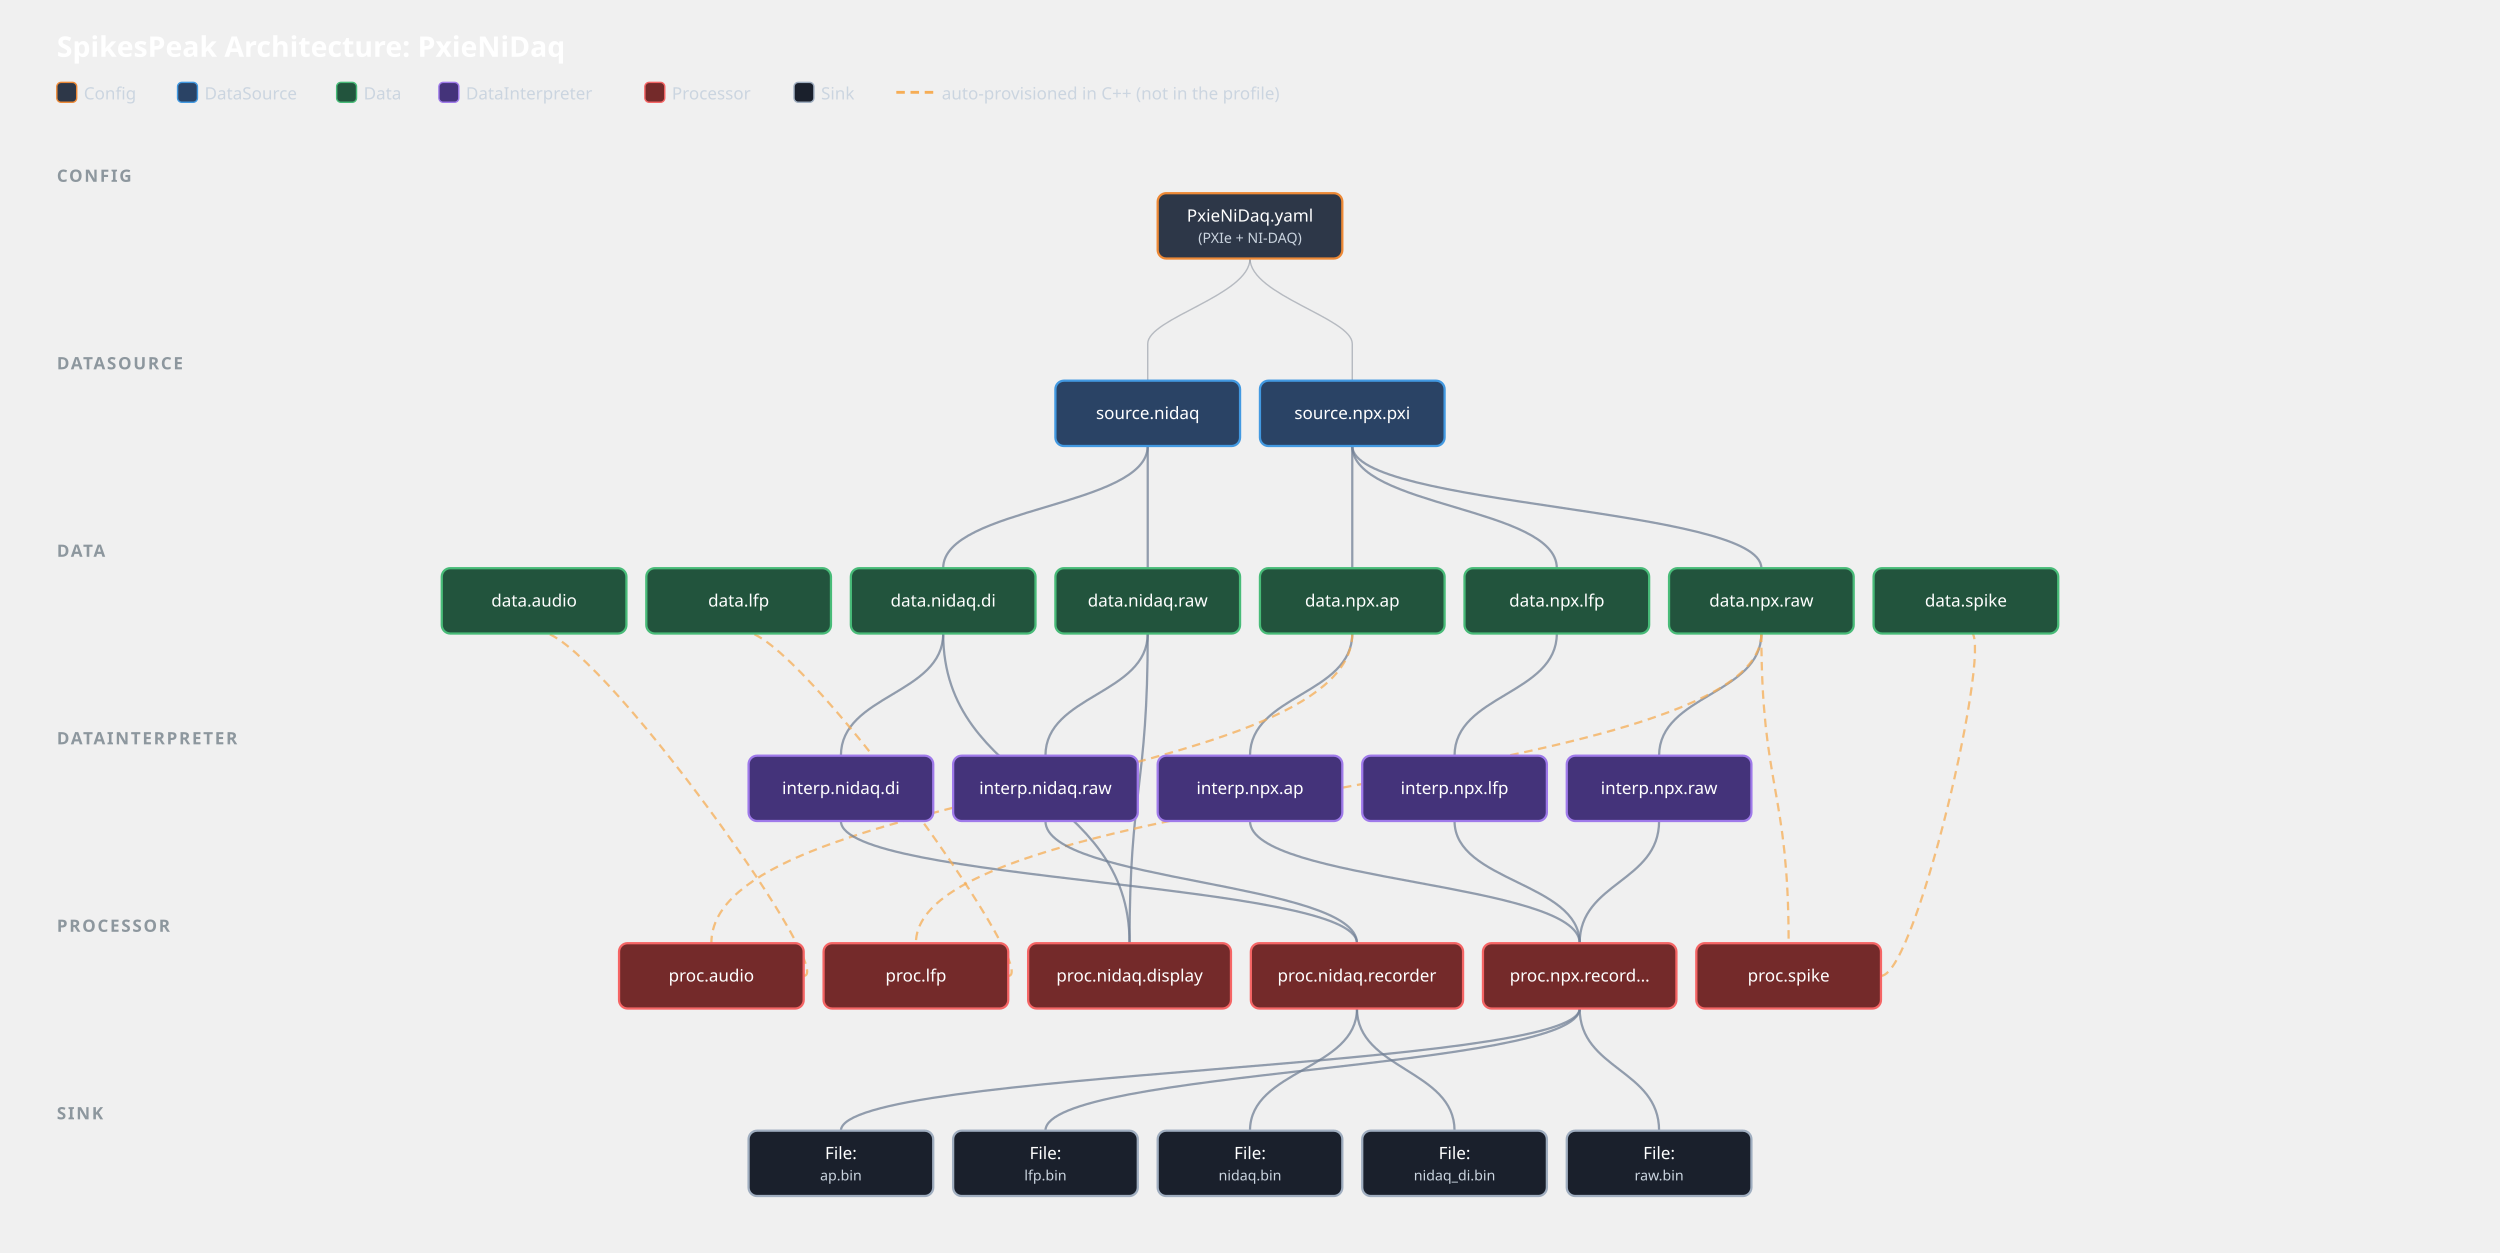
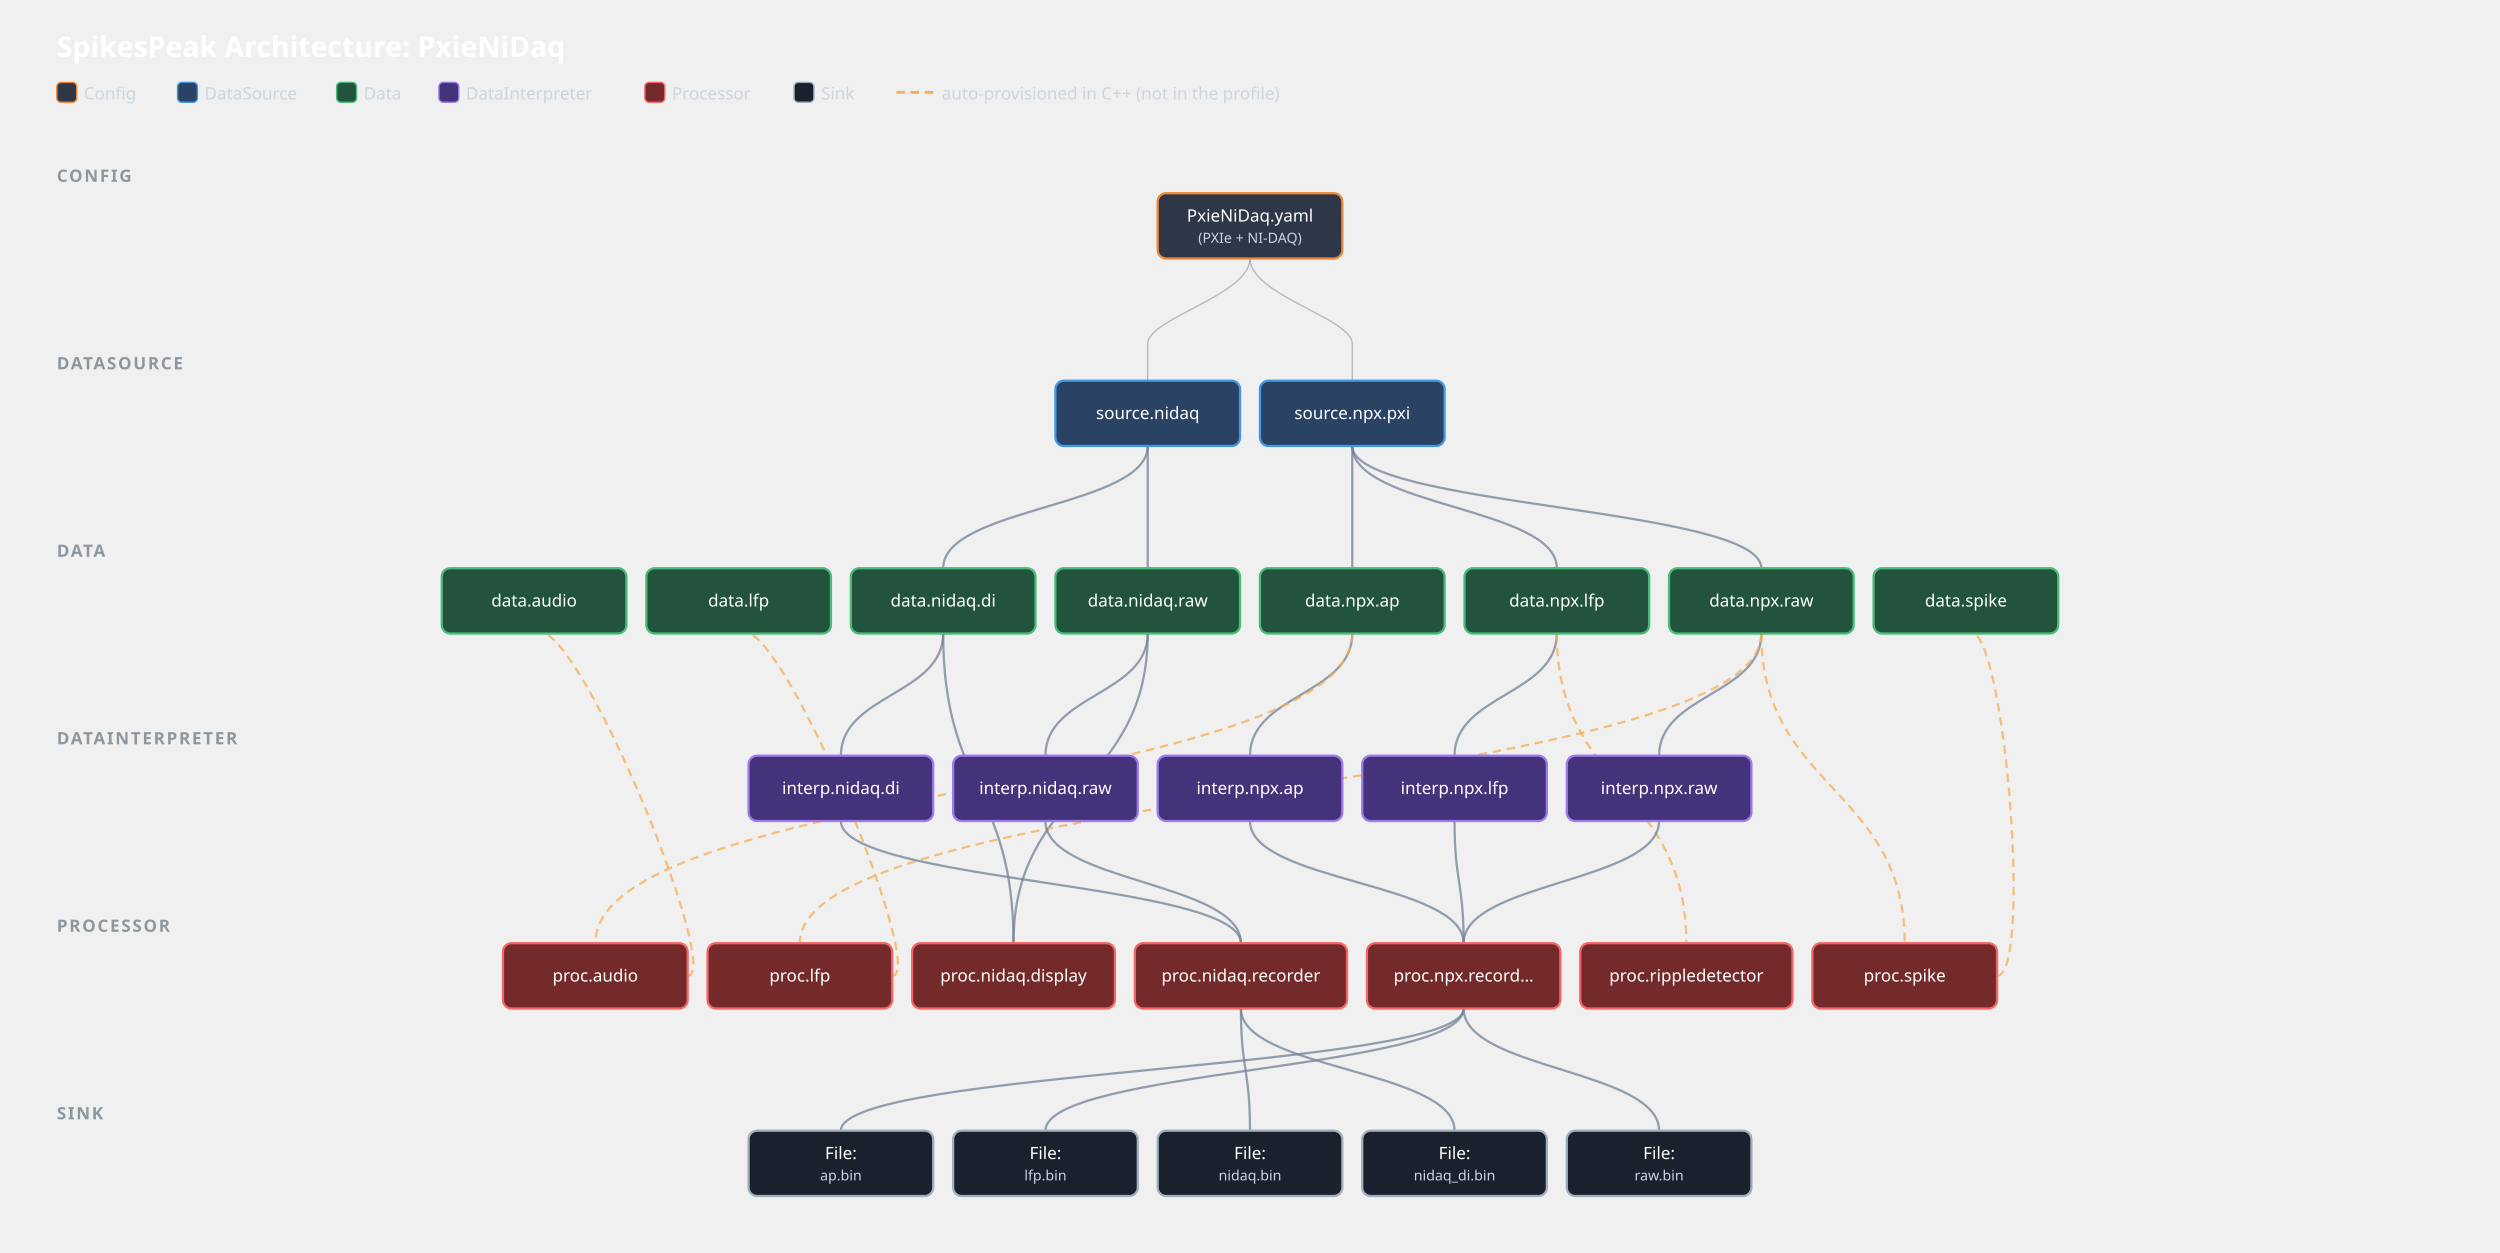
<svg xmlns="http://www.w3.org/2000/svg" width="1760.0" height="882.0" viewBox="0 0 1760.0 882.0" preserveAspectRatio="xMidYMin meet" style="background-color: #1a1a1a; max-width: 100%; height: auto;">
  <text x="40" y="40" fill="#fff" font-family="sans-serif" font-size="20" font-weight="bold">SpikesPeak Architecture: PxieNiDaq</text>
  <g id="legend">
    <rect x="40" y="58" width="14" height="14" rx="3" fill="#2d3748" stroke="#ed8936" stroke-width="1" />
    <text x="59" y="70" fill="#cbd5e0" font-family="sans-serif" font-size="12">Config</text>
    <rect x="125" y="58" width="14" height="14" rx="3" fill="#2a4365" stroke="#4299e1" stroke-width="1" />
    <text x="144" y="70" fill="#cbd5e0" font-family="sans-serif" font-size="12">DataSource</text>
    <rect x="237" y="58" width="14" height="14" rx="3" fill="#22543d" stroke="#48bb78" stroke-width="1" />
    <text x="256" y="70" fill="#cbd5e0" font-family="sans-serif" font-size="12">Data</text>
    <rect x="309" y="58" width="14" height="14" rx="3" fill="#44337a" stroke="#9f7aea" stroke-width="1" />
    <text x="328" y="70" fill="#cbd5e0" font-family="sans-serif" font-size="12">DataInterpreter</text>
    <rect x="454" y="58" width="14" height="14" rx="3" fill="#742a2a" stroke="#f56565" stroke-width="1" />
    <text x="473" y="70" fill="#cbd5e0" font-family="sans-serif" font-size="12">Processor</text>
    <rect x="559" y="58" width="14" height="14" rx="3" fill="#1a202c" stroke="#a0aec0" stroke-width="1" />
    <text x="578" y="70" fill="#cbd5e0" font-family="sans-serif" font-size="12">Sink</text>
    <path d="M 631 65 l 26 0" stroke="#f6ad55" stroke-width="2" stroke-dasharray="6 4" />
    <text x="663" y="70" fill="#cbd5e0" font-family="sans-serif" font-size="12">auto-provisioned in C++ (not in the profile)</text>
  </g>
  <g id="edges">
    <path d="M 880.0 182.0 C 880.0 207.8, 808.0 224.0, 808.0 242.0 L 808.0 268.0" fill="none" stroke="#4a5568" stroke-width="1.0" opacity="0.35" />
    <path d="M 880.0 182.0 C 880.0 207.8, 952.0 224.0, 952.0 242.0 L 952.0 268.0" fill="none" stroke="#4a5568" stroke-width="1.0" opacity="0.35" />
    <path d="M 664.0 446.0 C 664.0 489.0, 592.0 489.0, 592.0 532.0" fill="none" stroke="#718096" stroke-width="1.6" opacity="0.75" />
-     <path d="M 664.0 446.0 C 664.0 555.0, 795.2 555.0, 795.2 664.0" fill="none" stroke="#718096" stroke-width="1.6" opacity="0.75" />
+     <path d="M 664.0 446.0 C 664.0 555.0, 713.5 555.0, 713.5 664.0" fill="none" stroke="#718096" stroke-width="1.6" opacity="0.75" />
    <path d="M 808.0 446.0 C 808.0 489.0, 736.0 489.0, 736.0 532.0" fill="none" stroke="#718096" stroke-width="1.6" opacity="0.75" />
-     <path d="M 808.0 446.0 C 808.0 555.0, 795.2 555.0, 795.2 664.0" fill="none" stroke="#718096" stroke-width="1.6" opacity="0.75" />
+     <path d="M 808.0 446.0 C 808.0 555.0, 713.5 555.0, 713.5 664.0" fill="none" stroke="#718096" stroke-width="1.6" opacity="0.75" />
    <path d="M 952.0 446.0 C 952.0 489.0, 880.0 489.0, 880.0 532.0" fill="none" stroke="#718096" stroke-width="1.6" opacity="0.75" />
-     <path d="M 952.0 446.0 C 952.0 555.0, 500.8 555.0, 500.8 664.0" fill="none" stroke="#f6ad55" stroke-width="1.6" opacity="0.75" stroke-dasharray="6 4" />
+     <path d="M 952.0 446.0 C 952.0 555.0, 419.1 555.0, 419.1 664.0" fill="none" stroke="#f6ad55" stroke-width="1.6" opacity="0.75" stroke-dasharray="6 4" />
    <path d="M 1096.0 446.0 C 1096.0 489.0, 1024.0 489.0, 1024.0 532.0" fill="none" stroke="#718096" stroke-width="1.6" opacity="0.75" />
+     <path d="M 1096.0 446.0 C 1096.0 555.0, 1187.2 555.0, 1187.2 664.0" fill="none" stroke="#f6ad55" stroke-width="1.6" opacity="0.75" stroke-dasharray="6 4" />
    <path d="M 1240.0 446.0 C 1240.0 489.0, 1168.0 489.0, 1168.0 532.0" fill="none" stroke="#718096" stroke-width="1.6" opacity="0.75" />
-     <path d="M 1240.0 446.0 C 1240.0 555.0, 644.8 555.0, 644.8 664.0" fill="none" stroke="#f6ad55" stroke-width="1.6" opacity="0.75" stroke-dasharray="6 4" />
-     <path d="M 1240.0 446.0 C 1240.0 555.0, 1259.2 555.0, 1259.2 664.0" fill="none" stroke="#f6ad55" stroke-width="1.6" opacity="0.75" stroke-dasharray="6 4" />
-     <path d="M 592.0 578.0 C 592.0 621.0, 955.3 621.0, 955.3 664.0" fill="none" stroke="#718096" stroke-width="1.6" opacity="0.75" />
-     <path d="M 736.0 578.0 C 736.0 621.0, 955.3 621.0, 955.3 664.0" fill="none" stroke="#718096" stroke-width="1.6" opacity="0.75" />
-     <path d="M 880.0 578.0 C 880.0 621.0, 1112.1 621.0, 1112.1 664.0" fill="none" stroke="#718096" stroke-width="1.6" opacity="0.75" />
-     <path d="M 1024.0 578.0 C 1024.0 621.0, 1112.1 621.0, 1112.1 664.0" fill="none" stroke="#718096" stroke-width="1.6" opacity="0.75" />
-     <path d="M 1168.0 578.0 C 1168.0 621.0, 1112.1 621.0, 1112.1 664.0" fill="none" stroke="#718096" stroke-width="1.6" opacity="0.75" />
-     <path d="M 565.8 687.0 C 591.8 687.0, 402.0 423.0, 376.0 446.0" fill="none" stroke="#f6ad55" stroke-width="1.6" opacity="0.75" stroke-dasharray="6 4" />
-     <path d="M 709.8 687.0 C 735.8 687.0, 546.0 423.0, 520.0 446.0" fill="none" stroke="#f6ad55" stroke-width="1.6" opacity="0.75" stroke-dasharray="6 4" />
-     <path d="M 955.3 710.0 C 955.3 753.0, 880.0 753.0, 880.0 796.0" fill="none" stroke="#718096" stroke-width="1.6" opacity="0.75" />
-     <path d="M 955.3 710.0 C 955.3 753.0, 1024.0 753.0, 1024.0 796.0" fill="none" stroke="#718096" stroke-width="1.6" opacity="0.75" />
-     <path d="M 1112.1 710.0 C 1112.1 753.0, 592.0 753.0, 592.0 796.0" fill="none" stroke="#718096" stroke-width="1.6" opacity="0.75" />
-     <path d="M 1112.1 710.0 C 1112.1 753.0, 736.0 753.0, 736.0 796.0" fill="none" stroke="#718096" stroke-width="1.6" opacity="0.75" />
-     <path d="M 1112.1 710.0 C 1112.1 753.0, 1168.0 753.0, 1168.0 796.0" fill="none" stroke="#718096" stroke-width="1.6" opacity="0.75" />
-     <path d="M 1324.2 687.0 C 1350.2 687.0, 1410.0 423.0, 1384.0 446.0" fill="none" stroke="#f6ad55" stroke-width="1.6" opacity="0.75" stroke-dasharray="6 4" />
+     <path d="M 1240.0 446.0 C 1240.0 555.0, 563.1 555.0, 563.1 664.0" fill="none" stroke="#f6ad55" stroke-width="1.6" opacity="0.75" stroke-dasharray="6 4" />
+     <path d="M 1240.0 446.0 C 1240.0 555.0, 1340.9 555.0, 1340.9 664.0" fill="none" stroke="#f6ad55" stroke-width="1.6" opacity="0.75" stroke-dasharray="6 4" />
+     <path d="M 592.0 578.0 C 592.0 621.0, 873.6 621.0, 873.6 664.0" fill="none" stroke="#718096" stroke-width="1.6" opacity="0.75" />
+     <path d="M 736.0 578.0 C 736.0 621.0, 873.6 621.0, 873.6 664.0" fill="none" stroke="#718096" stroke-width="1.6" opacity="0.75" />
+     <path d="M 880.0 578.0 C 880.0 621.0, 1030.4 621.0, 1030.4 664.0" fill="none" stroke="#718096" stroke-width="1.6" opacity="0.75" />
+     <path d="M 1024.0 578.0 C 1024.0 621.0, 1030.4 621.0, 1030.4 664.0" fill="none" stroke="#718096" stroke-width="1.6" opacity="0.75" />
+     <path d="M 1168.0 578.0 C 1168.0 621.0, 1030.4 621.0, 1030.4 664.0" fill="none" stroke="#718096" stroke-width="1.6" opacity="0.75" />
+     <path d="M 484.1 687.0 C 510.1 687.0, 402.0 423.0, 376.0 446.0" fill="none" stroke="#f6ad55" stroke-width="1.6" opacity="0.75" stroke-dasharray="6 4" />
+     <path d="M 628.1 687.0 C 654.1 687.0, 546.0 423.0, 520.0 446.0" fill="none" stroke="#f6ad55" stroke-width="1.6" opacity="0.75" stroke-dasharray="6 4" />
+     <path d="M 873.6 710.0 C 873.6 753.0, 880.0 753.0, 880.0 796.0" fill="none" stroke="#718096" stroke-width="1.6" opacity="0.75" />
+     <path d="M 873.6 710.0 C 873.6 753.0, 1024.0 753.0, 1024.0 796.0" fill="none" stroke="#718096" stroke-width="1.6" opacity="0.75" />
+     <path d="M 1030.4 710.0 C 1030.4 753.0, 592.0 753.0, 592.0 796.0" fill="none" stroke="#718096" stroke-width="1.6" opacity="0.75" />
+     <path d="M 1030.4 710.0 C 1030.4 753.0, 736.0 753.0, 736.0 796.0" fill="none" stroke="#718096" stroke-width="1.6" opacity="0.75" />
+     <path d="M 1030.4 710.0 C 1030.4 753.0, 1168.0 753.0, 1168.0 796.0" fill="none" stroke="#718096" stroke-width="1.6" opacity="0.75" />
+     <path d="M 1405.9 687.0 C 1431.9 687.0, 1410.0 423.0, 1384.0 446.0" fill="none" stroke="#f6ad55" stroke-width="1.6" opacity="0.75" stroke-dasharray="6 4" />
    <path d="M 808.0 314.0 C 808.0 357.0, 664.0 357.0, 664.0 400.0" fill="none" stroke="#718096" stroke-width="1.6" opacity="0.75" />
    <path d="M 808.0 314.0 C 808.0 357.0, 808.0 357.0, 808.0 400.0" fill="none" stroke="#718096" stroke-width="1.6" opacity="0.75" />
    <path d="M 952.0 314.0 C 952.0 357.0, 952.0 357.0, 952.0 400.0" fill="none" stroke="#718096" stroke-width="1.6" opacity="0.75" />
    <path d="M 952.0 314.0 C 952.0 357.0, 1096.0 357.0, 1096.0 400.0" fill="none" stroke="#718096" stroke-width="1.6" opacity="0.75" />
    <path d="M 952.0 314.0 C 952.0 357.0, 1240.0 357.0, 1240.0 400.0" fill="none" stroke="#718096" stroke-width="1.6" opacity="0.75" />
  </g>
  <g id="nodes">
    <text x="40" y="128.0" fill="#8d979e" font-family="sans-serif" font-size="12" font-weight="bold" letter-spacing="1.2">CONFIG</text>
    <text x="40" y="260.0" fill="#8d979e" font-family="sans-serif" font-size="12" font-weight="bold" letter-spacing="1.2">DATASOURCE</text>
    <text x="40" y="392.0" fill="#8d979e" font-family="sans-serif" font-size="12" font-weight="bold" letter-spacing="1.2">DATA</text>
    <text x="40" y="524.0" fill="#8d979e" font-family="sans-serif" font-size="12" font-weight="bold" letter-spacing="1.2">DATAINTERPRETER</text>
    <text x="40" y="656.0" fill="#8d979e" font-family="sans-serif" font-size="12" font-weight="bold" letter-spacing="1.2">PROCESSOR</text>
    <text x="40" y="788.0" fill="#8d979e" font-family="sans-serif" font-size="12" font-weight="bold" letter-spacing="1.2">SINK</text>
    <rect x="815.0" y="136.0" width="130.0" height="46" rx="6" fill="#2d3748" stroke="#ed8936" stroke-width="1.6" />
    <text x="880.0" y="156.0" fill="#fff" font-family="sans-serif" font-size="12" text-anchor="middle">PxieNiDaq.yaml</text>
    <text x="880.0" y="171.0" fill="#cbd5e0" font-family="sans-serif" font-size="10" text-anchor="middle">(PXIe + NI-DAQ)</text>
    <rect x="311.0" y="400.0" width="130.0" height="46" rx="6" fill="#22543d" stroke="#48bb78" stroke-width="1.6" />
    <text x="376.0" y="427.0" fill="#fff" font-family="sans-serif" font-size="12" text-anchor="middle">data.audio</text>
    <rect x="455.0" y="400.0" width="130.0" height="46" rx="6" fill="#22543d" stroke="#48bb78" stroke-width="1.6" />
    <text x="520.0" y="427.0" fill="#fff" font-family="sans-serif" font-size="12" text-anchor="middle">data.lfp</text>
    <rect x="599.0" y="400.0" width="130.0" height="46" rx="6" fill="#22543d" stroke="#48bb78" stroke-width="1.6" />
    <text x="664.0" y="427.0" fill="#fff" font-family="sans-serif" font-size="12" text-anchor="middle">data.nidaq.di</text>
    <rect x="743.0" y="400.0" width="130.0" height="46" rx="6" fill="#22543d" stroke="#48bb78" stroke-width="1.6" />
    <text x="808.0" y="427.0" fill="#fff" font-family="sans-serif" font-size="12" text-anchor="middle">data.nidaq.raw</text>
    <rect x="887.0" y="400.0" width="130.0" height="46" rx="6" fill="#22543d" stroke="#48bb78" stroke-width="1.6" />
    <text x="952.0" y="427.0" fill="#fff" font-family="sans-serif" font-size="12" text-anchor="middle">data.npx.ap</text>
    <rect x="1031.0" y="400.0" width="130.0" height="46" rx="6" fill="#22543d" stroke="#48bb78" stroke-width="1.6" />
    <text x="1096.0" y="427.0" fill="#fff" font-family="sans-serif" font-size="12" text-anchor="middle">data.npx.lfp</text>
    <rect x="1175.0" y="400.0" width="130.0" height="46" rx="6" fill="#22543d" stroke="#48bb78" stroke-width="1.6" />
    <text x="1240.0" y="427.0" fill="#fff" font-family="sans-serif" font-size="12" text-anchor="middle">data.npx.raw</text>
    <rect x="1319.0" y="400.0" width="130.0" height="46" rx="6" fill="#22543d" stroke="#48bb78" stroke-width="1.6" />
    <text x="1384.0" y="427.0" fill="#fff" font-family="sans-serif" font-size="12" text-anchor="middle">data.spike</text>
    <rect x="527.0" y="532.0" width="130.0" height="46" rx="6" fill="#44337a" stroke="#9f7aea" stroke-width="1.6" />
    <text x="592.0" y="559.0" fill="#fff" font-family="sans-serif" font-size="12" text-anchor="middle">interp.nidaq.di</text>
    <rect x="671.0" y="532.0" width="130.0" height="46" rx="6" fill="#44337a" stroke="#9f7aea" stroke-width="1.6" />
    <text x="736.0" y="559.0" fill="#fff" font-family="sans-serif" font-size="12" text-anchor="middle">interp.nidaq.raw</text>
    <rect x="815.0" y="532.0" width="130.0" height="46" rx="6" fill="#44337a" stroke="#9f7aea" stroke-width="1.6" />
    <text x="880.0" y="559.0" fill="#fff" font-family="sans-serif" font-size="12" text-anchor="middle">interp.npx.ap</text>
    <rect x="959.0" y="532.0" width="130.0" height="46" rx="6" fill="#44337a" stroke="#9f7aea" stroke-width="1.6" />
    <text x="1024.0" y="559.0" fill="#fff" font-family="sans-serif" font-size="12" text-anchor="middle">interp.npx.lfp</text>
    <rect x="1103.0" y="532.0" width="130.0" height="46" rx="6" fill="#44337a" stroke="#9f7aea" stroke-width="1.6" />
    <text x="1168.0" y="559.0" fill="#fff" font-family="sans-serif" font-size="12" text-anchor="middle">interp.npx.raw</text>
-     <rect x="435.8" y="664.0" width="130.0" height="46" rx="6" fill="#742a2a" stroke="#f56565" stroke-width="1.6" />
-     <text x="500.8" y="691.0" fill="#fff" font-family="sans-serif" font-size="12" text-anchor="middle">proc.audio</text>
-     <rect x="579.8" y="664.0" width="130.0" height="46" rx="6" fill="#742a2a" stroke="#f56565" stroke-width="1.6" />
-     <text x="644.8" y="691.0" fill="#fff" font-family="sans-serif" font-size="12" text-anchor="middle">proc.lfp</text>
-     <rect x="723.8" y="664.0" width="142.8" height="46" rx="6" fill="#742a2a" stroke="#f56565" stroke-width="1.6" />
-     <text x="795.2" y="691.0" fill="#fff" font-family="sans-serif" font-size="12" text-anchor="middle">proc.nidaq.display</text>
-     <rect x="880.6" y="664.0" width="149.4" height="46" rx="6" fill="#742a2a" stroke="#f56565" stroke-width="1.6" />
-     <text x="955.3" y="691.0" fill="#fff" font-family="sans-serif" font-size="12" text-anchor="middle">proc.nidaq.recorder</text>
-     <rect x="1044.0" y="664.0" width="136.2" height="46" rx="6" fill="#742a2a" stroke="#f56565" stroke-width="1.6" />
-     <text x="1112.1" y="691.0" fill="#fff" font-family="sans-serif" font-size="12" text-anchor="middle">proc.npx.record…</text>
-     <rect x="1194.2" y="664.0" width="130.0" height="46" rx="6" fill="#742a2a" stroke="#f56565" stroke-width="1.6" />
-     <text x="1259.2" y="691.0" fill="#fff" font-family="sans-serif" font-size="12" text-anchor="middle">proc.spike</text>
+     <rect x="354.1" y="664.0" width="130.0" height="46" rx="6" fill="#742a2a" stroke="#f56565" stroke-width="1.6" />
+     <text x="419.1" y="691.0" fill="#fff" font-family="sans-serif" font-size="12" text-anchor="middle">proc.audio</text>
+     <rect x="498.1" y="664.0" width="130.0" height="46" rx="6" fill="#742a2a" stroke="#f56565" stroke-width="1.6" />
+     <text x="563.1" y="691.0" fill="#fff" font-family="sans-serif" font-size="12" text-anchor="middle">proc.lfp</text>
+     <rect x="642.1" y="664.0" width="142.8" height="46" rx="6" fill="#742a2a" stroke="#f56565" stroke-width="1.6" />
+     <text x="713.5" y="691.0" fill="#fff" font-family="sans-serif" font-size="12" text-anchor="middle">proc.nidaq.display</text>
+     <rect x="798.9" y="664.0" width="149.4" height="46" rx="6" fill="#742a2a" stroke="#f56565" stroke-width="1.6" />
+     <text x="873.6" y="691.0" fill="#fff" font-family="sans-serif" font-size="12" text-anchor="middle">proc.nidaq.recorder</text>
+     <rect x="962.3" y="664.0" width="136.2" height="46" rx="6" fill="#742a2a" stroke="#f56565" stroke-width="1.6" />
+     <text x="1030.4" y="691.0" fill="#fff" font-family="sans-serif" font-size="12" text-anchor="middle">proc.npx.record…</text>
+     <rect x="1112.5" y="664.0" width="149.4" height="46" rx="6" fill="#742a2a" stroke="#f56565" stroke-width="1.6" />
+     <text x="1187.2" y="691.0" fill="#fff" font-family="sans-serif" font-size="12" text-anchor="middle">proc.rippledetector</text>
+     <rect x="1275.9" y="664.0" width="130.0" height="46" rx="6" fill="#742a2a" stroke="#f56565" stroke-width="1.6" />
+     <text x="1340.9" y="691.0" fill="#fff" font-family="sans-serif" font-size="12" text-anchor="middle">proc.spike</text>
    <rect x="527.0" y="796.0" width="130.0" height="46" rx="6" fill="#1a202c" stroke="#a0aec0" stroke-width="1.6" />
    <text x="592.0" y="816.0" fill="#fff" font-family="sans-serif" font-size="12" text-anchor="middle">File:</text>
    <text x="592.0" y="831.0" fill="#cbd5e0" font-family="sans-serif" font-size="10" text-anchor="middle">ap.bin</text>
    <rect x="671.0" y="796.0" width="130.0" height="46" rx="6" fill="#1a202c" stroke="#a0aec0" stroke-width="1.6" />
    <text x="736.0" y="816.0" fill="#fff" font-family="sans-serif" font-size="12" text-anchor="middle">File:</text>
    <text x="736.0" y="831.0" fill="#cbd5e0" font-family="sans-serif" font-size="10" text-anchor="middle">lfp.bin</text>
    <rect x="815.0" y="796.0" width="130.0" height="46" rx="6" fill="#1a202c" stroke="#a0aec0" stroke-width="1.6" />
    <text x="880.0" y="816.0" fill="#fff" font-family="sans-serif" font-size="12" text-anchor="middle">File:</text>
    <text x="880.0" y="831.0" fill="#cbd5e0" font-family="sans-serif" font-size="10" text-anchor="middle">nidaq.bin</text>
    <rect x="959.0" y="796.0" width="130.0" height="46" rx="6" fill="#1a202c" stroke="#a0aec0" stroke-width="1.6" />
    <text x="1024.0" y="816.0" fill="#fff" font-family="sans-serif" font-size="12" text-anchor="middle">File:</text>
    <text x="1024.0" y="831.0" fill="#cbd5e0" font-family="sans-serif" font-size="10" text-anchor="middle">nidaq_di.bin</text>
    <rect x="1103.0" y="796.0" width="130.0" height="46" rx="6" fill="#1a202c" stroke="#a0aec0" stroke-width="1.6" />
    <text x="1168.0" y="816.0" fill="#fff" font-family="sans-serif" font-size="12" text-anchor="middle">File:</text>
    <text x="1168.0" y="831.0" fill="#cbd5e0" font-family="sans-serif" font-size="10" text-anchor="middle">raw.bin</text>
    <rect x="743.0" y="268.0" width="130.0" height="46" rx="6" fill="#2a4365" stroke="#4299e1" stroke-width="1.6" />
    <text x="808.0" y="295.0" fill="#fff" font-family="sans-serif" font-size="12" text-anchor="middle">source.nidaq</text>
    <rect x="887.0" y="268.0" width="130.0" height="46" rx="6" fill="#2a4365" stroke="#4299e1" stroke-width="1.6" />
    <text x="952.0" y="295.0" fill="#fff" font-family="sans-serif" font-size="12" text-anchor="middle">source.npx.pxi</text>
  </g>
</svg>
